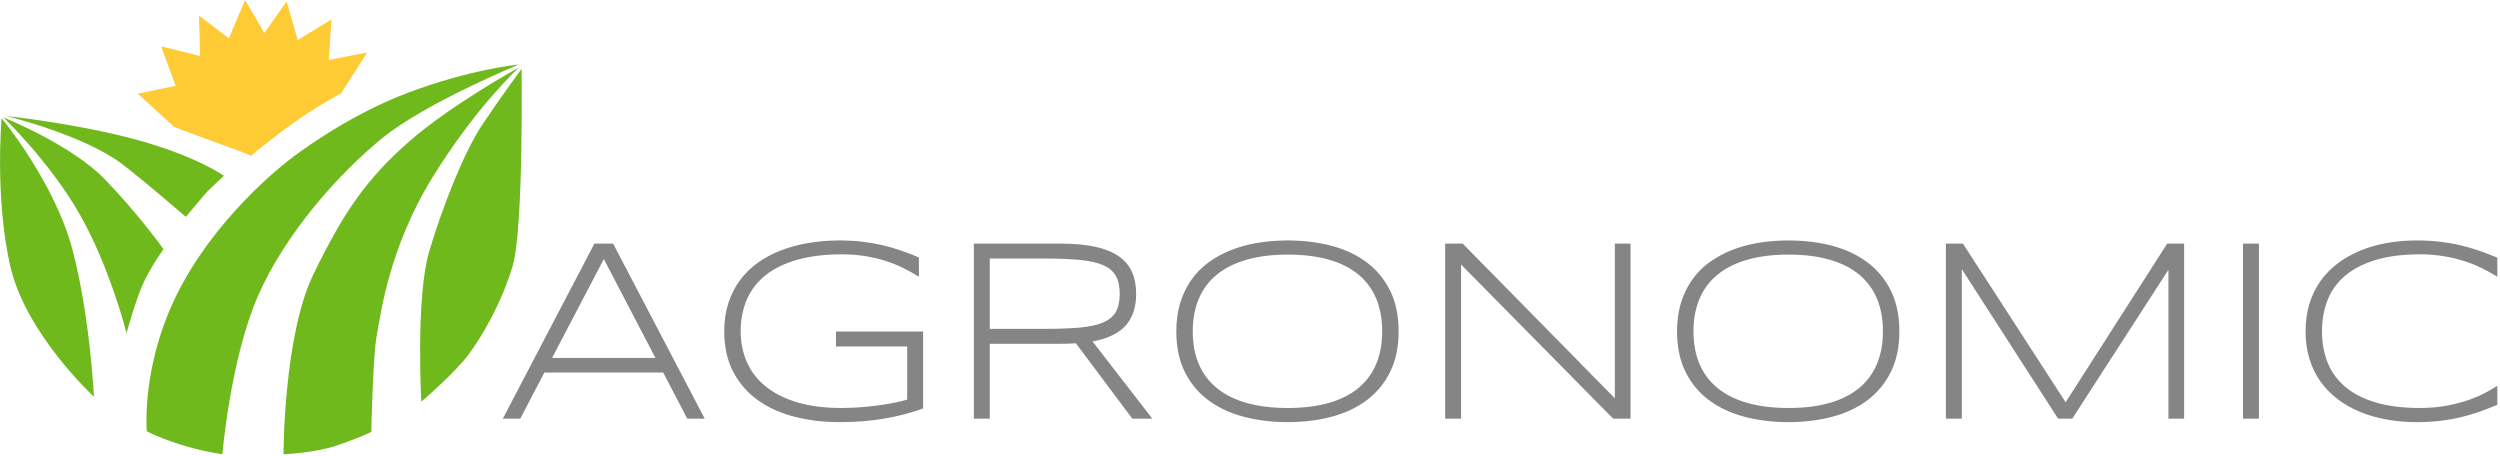
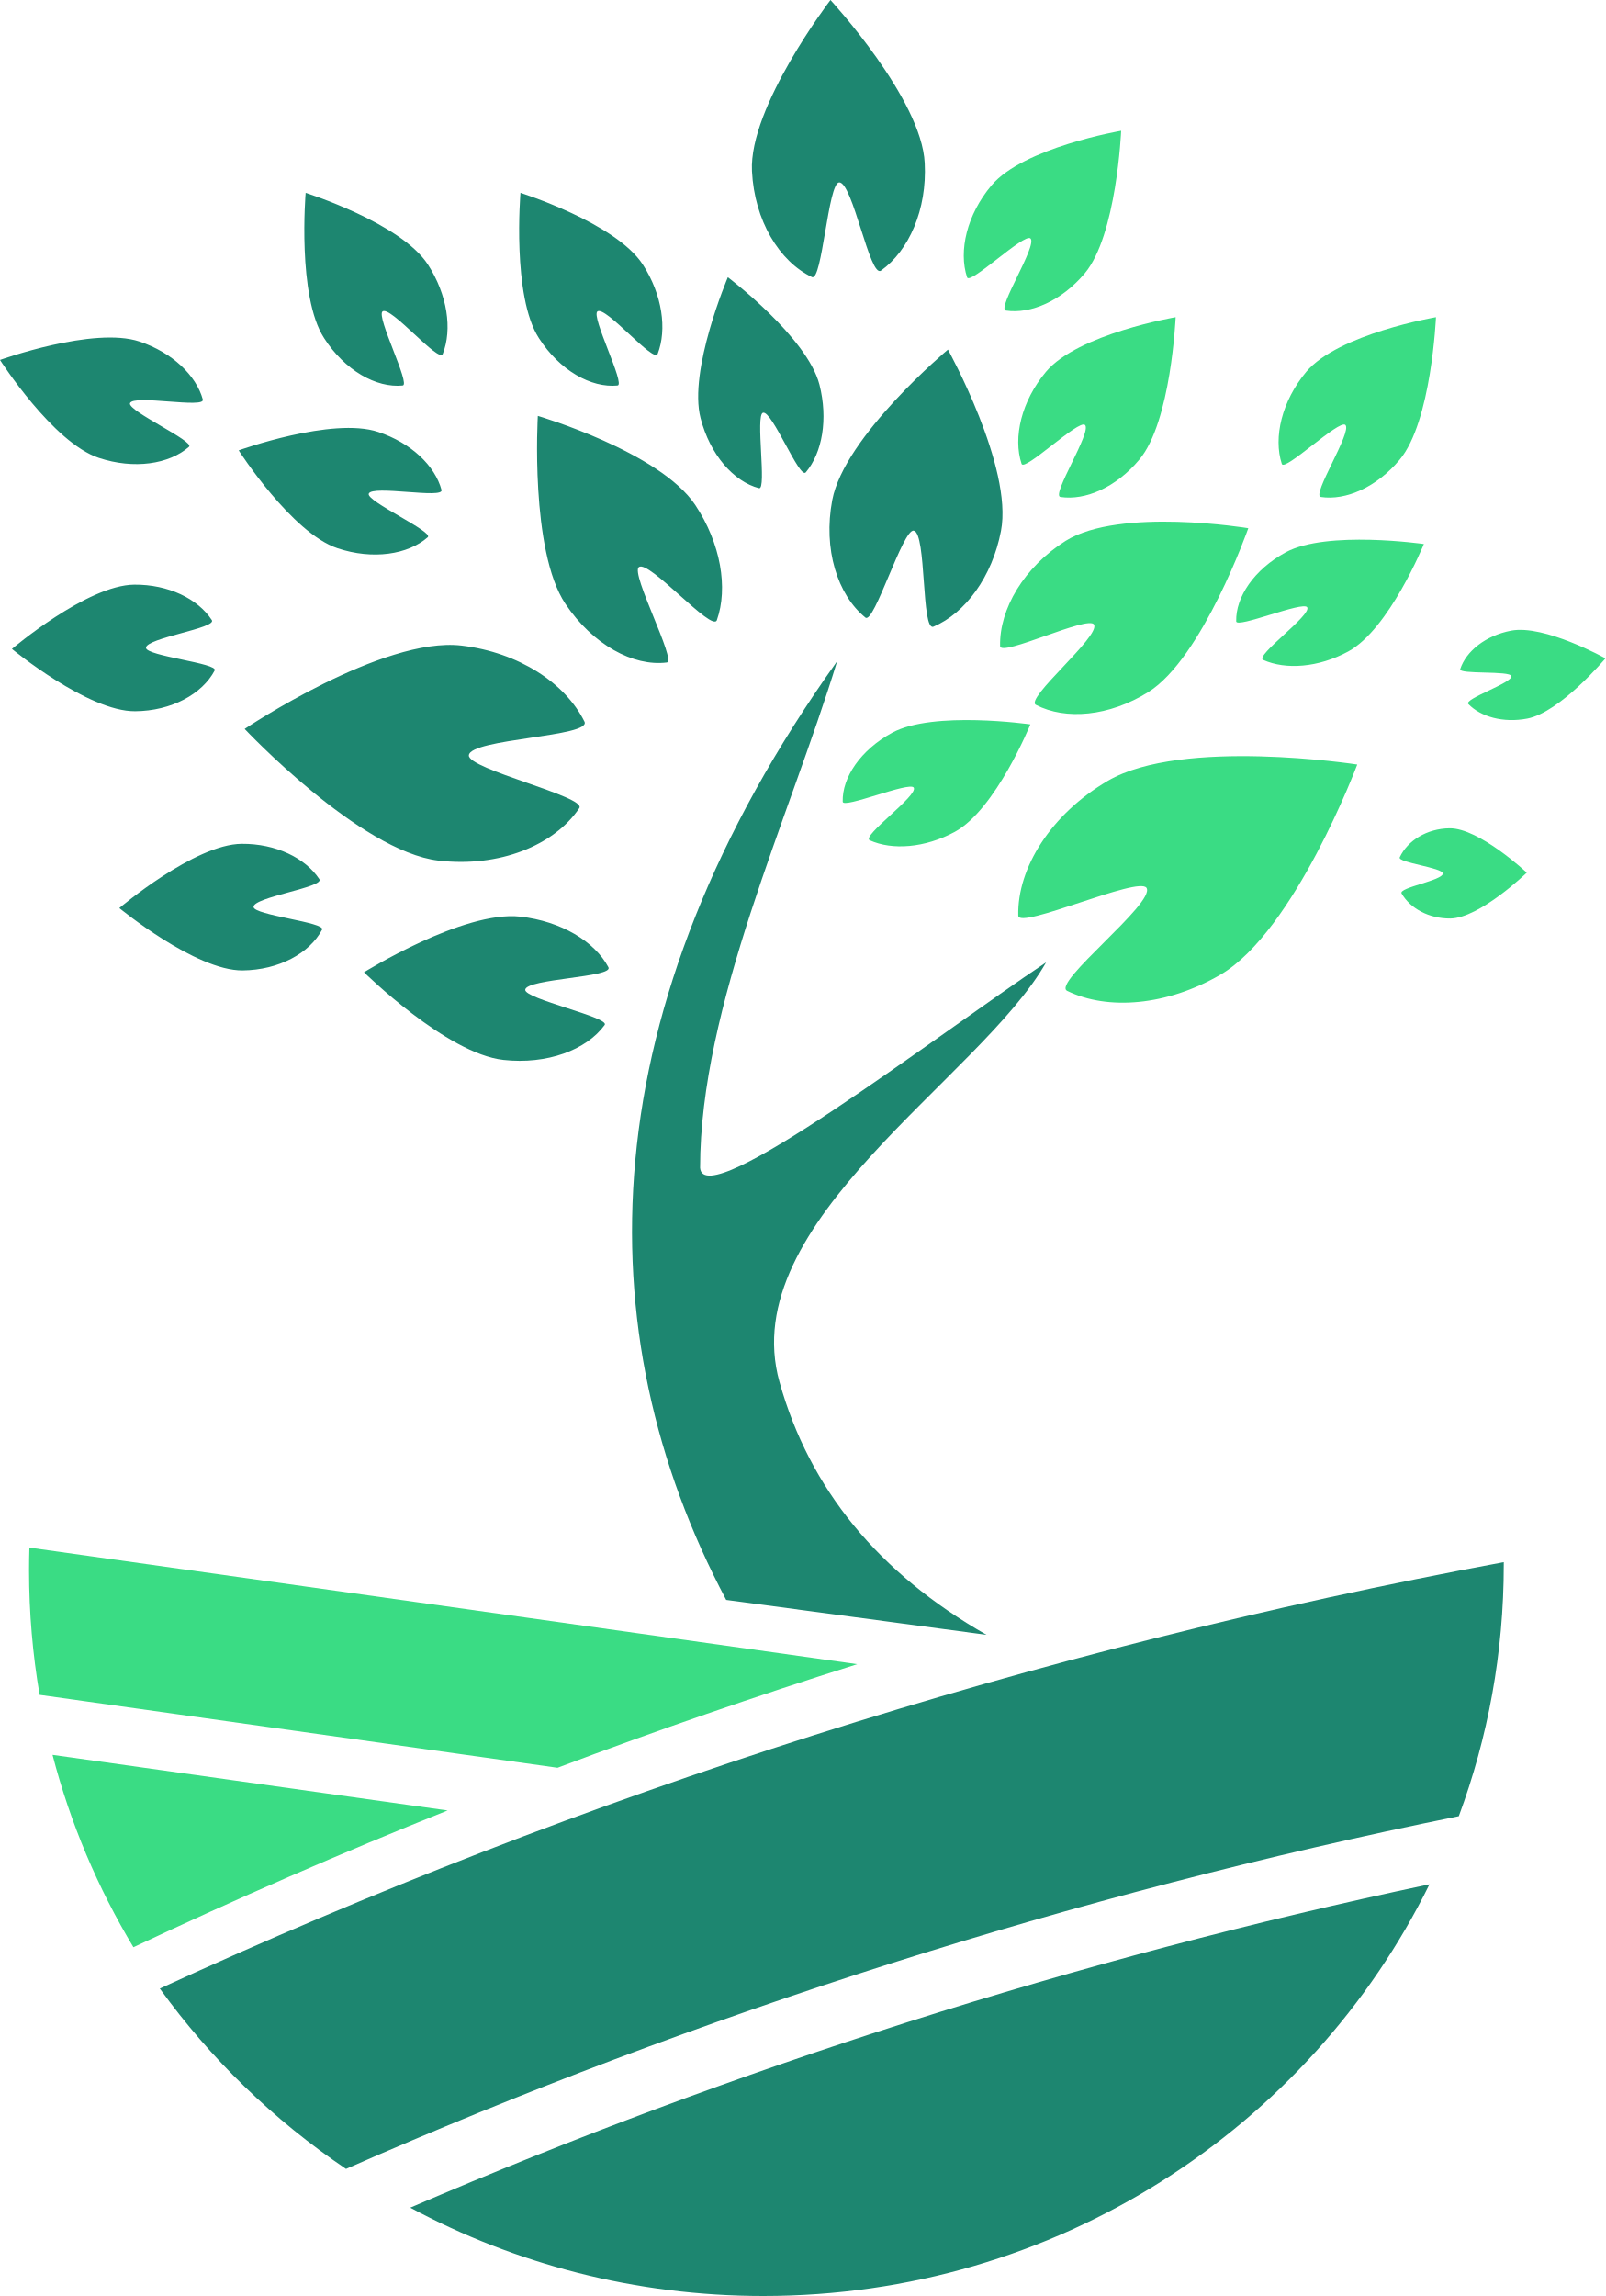
- <svg xmlns="http://www.w3.org/2000/svg" width="412px" height="75px" viewBox="0 0 412 75" version="1.1">
+ <svg xmlns="http://www.w3.org/2000/svg" width="221px" height="316px" viewBox="0 0 221 316" version="1.1">
  <defs />
  <g id="Page-1" stroke="none" stroke-width="1" fill="none" fill-rule="evenodd">
-     <g id="Logo-3">
-       <path d="M113.263,69 L109.295,61.399 L89.706,61.399 L85.737,69 L82.861,69 L97.957,40.151 L101.043,40.151 L116.14,69 L113.263,69 Z M99.511,42.692 L90.986,58.985 L108.014,58.985 L99.511,42.692 Z M138.356,39.626 C139.686,39.626 140.925,39.693 142.073,39.826 C143.221,39.959 144.319,40.148 145.369,40.393 C146.419,40.638 147.441,40.932 148.435,41.275 C149.428,41.618 150.429,41.999 151.437,42.419 L151.437,45.61 C150.639,45.106 149.789,44.631 148.886,44.183 C147.983,43.735 147.01,43.343 145.968,43.007 C144.925,42.671 143.805,42.405 142.608,42.209 C141.411,42.013 140.127,41.915 138.755,41.915 C135.956,41.915 133.513,42.209 131.428,42.797 C129.342,43.385 127.606,44.225 126.221,45.316 C124.835,46.408 123.796,47.738 123.103,49.306 C122.41,50.873 122.063,52.637 122.063,54.597 C122.063,56.43 122.403,58.121 123.082,59.667 C123.761,61.214 124.789,62.547 126.168,63.667 C127.547,64.787 129.272,65.662 131.344,66.292 C133.415,66.921 135.844,67.236 138.629,67.236 C139.721,67.236 140.803,67.194 141.873,67.11 C142.944,67.026 143.955,66.918 144.907,66.785 C145.859,66.652 146.727,66.505 147.511,66.344 C148.295,66.183 148.959,66.019 149.505,65.851 L149.505,57.095 L137.769,57.095 L137.769,54.639 L152.13,54.639 L152.13,67.32 C151.094,67.684 150.048,68.006 148.991,68.286 C147.934,68.566 146.842,68.801 145.716,68.99 C144.589,69.178 143.42,69.322 142.209,69.42 C140.998,69.518 139.728,69.567 138.398,69.567 C135.683,69.567 133.163,69.262 130.84,68.654 C128.516,68.045 126.504,67.121 124.803,65.882 C123.103,64.643 121.77,63.086 120.804,61.21 C119.838,59.335 119.355,57.13 119.355,54.597 C119.355,52.903 119.579,51.36 120.027,49.967 C120.475,48.574 121.108,47.322 121.927,46.209 C122.746,45.096 123.733,44.127 124.887,43.301 C126.042,42.475 127.323,41.793 128.73,41.254 C130.137,40.715 131.652,40.309 133.275,40.036 C134.899,39.763 136.593,39.626 138.356,39.626 Z M163.114,56.654 L163.114,69 L160.489,69 L160.489,40.151 L174.851,40.151 C177.048,40.151 178.931,40.323 180.499,40.666 C182.066,41.009 183.351,41.527 184.351,42.219 C185.352,42.912 186.084,43.777 186.545,44.812 C187.007,45.848 187.238,47.059 187.238,48.445 C187.238,50.6 186.671,52.326 185.538,53.62 C184.404,54.915 182.577,55.8 180.058,56.276 L189.905,69 L186.608,69 L177.307,56.57 C176.915,56.598 176.516,56.619 176.11,56.633 C175.704,56.647 175.285,56.654 174.851,56.654 L163.114,56.654 Z M184.53,48.445 C184.53,47.213 184.313,46.216 183.879,45.453 C183.445,44.69 182.738,44.099 181.758,43.679 C180.779,43.259 179.494,42.975 177.906,42.828 C176.317,42.681 174.368,42.608 172.058,42.608 L163.114,42.608 L163.114,54.198 L171.974,54.198 C174.284,54.198 176.236,54.131 177.832,53.998 C179.428,53.865 180.723,53.592 181.716,53.179 C182.71,52.767 183.428,52.186 183.868,51.437 C184.309,50.688 184.53,49.691 184.53,48.445 Z M230.493,54.597 C230.493,57.186 230.024,59.422 229.086,61.305 C228.149,63.188 226.861,64.741 225.223,65.966 C223.586,67.191 221.654,68.097 219.428,68.685 C217.203,69.273 214.802,69.567 212.227,69.567 C209.637,69.567 207.223,69.273 204.983,68.685 C202.743,68.097 200.798,67.191 199.146,65.966 C197.494,64.741 196.2,63.188 195.262,61.305 C194.324,59.422 193.855,57.186 193.855,54.597 C193.855,52.875 194.072,51.311 194.506,49.904 C194.94,48.497 195.549,47.238 196.333,46.125 C197.116,45.012 198.065,44.05 199.178,43.238 C200.29,42.426 201.529,41.751 202.894,41.212 C204.259,40.673 205.725,40.274 207.293,40.015 C208.86,39.756 210.505,39.626 212.227,39.626 C214.802,39.626 217.203,39.92 219.428,40.508 C221.654,41.096 223.586,42.003 225.223,43.227 C226.861,44.452 228.149,46.006 229.086,47.888 C230.024,49.771 230.493,52.007 230.493,54.597 Z M227.785,54.597 C227.785,52.553 227.452,50.747 226.787,49.18 C226.123,47.612 225.139,46.293 223.837,45.222 C222.536,44.151 220.916,43.339 218.977,42.786 C217.038,42.233 214.788,41.957 212.227,41.957 C209.665,41.957 207.408,42.237 205.455,42.797 C203.503,43.357 201.869,44.172 200.553,45.243 C199.237,46.314 198.243,47.636 197.571,49.211 C196.899,50.786 196.564,52.581 196.564,54.597 C196.564,56.64 196.899,58.446 197.571,60.014 C198.243,61.581 199.237,62.901 200.553,63.971 C201.869,65.042 203.503,65.854 205.455,66.407 C207.408,66.96 209.665,67.236 212.227,67.236 C214.788,67.236 217.038,66.96 218.977,66.407 C220.916,65.854 222.536,65.042 223.837,63.971 C225.139,62.901 226.123,61.581 226.787,60.014 C227.452,58.446 227.785,56.64 227.785,54.597 Z M265.854,69 L240.784,43.595 L240.784,69 L238.16,69 L238.16,40.151 L241.057,40.151 L266.127,65.641 L266.127,40.151 L268.709,40.151 L268.709,69 L265.854,69 Z M313.014,54.597 C313.014,57.186 312.545,59.422 311.607,61.305 C310.669,63.188 309.381,64.741 307.744,65.966 C306.106,67.191 304.174,68.097 301.949,68.685 C299.723,69.273 297.323,69.567 294.747,69.567 C292.158,69.567 289.743,69.273 287.504,68.685 C285.264,68.097 283.318,67.191 281.667,65.966 C280.015,64.741 278.72,63.188 277.782,61.305 C276.844,59.422 276.376,57.186 276.376,54.597 C276.376,52.875 276.593,51.311 277.026,49.904 C277.46,48.497 278.069,47.238 278.853,46.125 C279.637,45.012 280.585,44.05 281.698,43.238 C282.811,42.426 284.05,41.751 285.414,41.212 C286.779,40.673 288.245,40.274 289.813,40.015 C291.381,39.756 293.025,39.626 294.747,39.626 C297.323,39.626 299.723,39.92 301.949,40.508 C304.174,41.096 306.106,42.003 307.744,43.227 C309.381,44.452 310.669,46.006 311.607,47.888 C312.545,49.771 313.014,52.007 313.014,54.597 Z M310.305,54.597 C310.305,52.553 309.973,50.747 309.308,49.18 C308.643,47.612 307.66,46.293 306.358,45.222 C305.056,44.151 303.436,43.339 301.497,42.786 C299.559,42.233 297.309,41.957 294.747,41.957 C292.186,41.957 289.929,42.237 287.976,42.797 C286.023,43.357 284.389,44.172 283.073,45.243 C281.758,46.314 280.764,47.636 280.092,49.211 C279.42,50.786 279.084,52.581 279.084,54.597 C279.084,56.64 279.42,58.446 280.092,60.014 C280.764,61.581 281.758,62.901 283.073,63.971 C284.389,65.042 286.023,65.854 287.976,66.407 C289.929,66.96 292.186,67.236 294.747,67.236 C297.309,67.236 299.559,66.96 301.497,66.407 C303.436,65.854 305.056,65.042 306.358,63.971 C307.66,62.901 308.643,61.581 309.308,60.014 C309.973,58.446 310.305,56.64 310.305,54.597 Z M357.36,69 L357.36,44.456 L341.508,69 L339.178,69 L323.305,44.351 L323.305,69 L320.68,69 L320.68,40.151 L323.494,40.151 L340.417,66.292 L357.151,40.151 L359.943,40.151 L359.943,69 L357.36,69 Z M369.646,69 L369.646,40.151 L372.271,40.151 L372.271,69 L369.646,69 Z M411.557,66.711 C410.549,67.131 409.552,67.516 408.565,67.866 C407.579,68.216 406.553,68.517 405.489,68.769 C404.426,69.021 403.306,69.217 402.13,69.357 C400.954,69.497 399.674,69.567 398.288,69.567 C396.58,69.567 394.939,69.427 393.364,69.147 C391.789,68.867 390.323,68.447 388.965,67.887 C387.608,67.327 386.376,66.631 385.27,65.798 C384.164,64.965 383.216,63.996 382.425,62.89 C381.634,61.784 381.025,60.539 380.599,59.153 C380.172,57.767 379.958,56.248 379.958,54.597 C379.958,52.945 380.172,51.426 380.599,50.041 C381.025,48.655 381.634,47.409 382.425,46.303 C383.216,45.197 384.164,44.228 385.27,43.395 C386.376,42.562 387.608,41.866 388.965,41.306 C390.323,40.746 391.786,40.326 393.354,40.046 C394.921,39.766 396.566,39.626 398.288,39.626 C399.674,39.626 400.954,39.696 402.13,39.836 C403.306,39.976 404.426,40.172 405.489,40.424 C406.553,40.676 407.579,40.974 408.565,41.317 C409.552,41.66 410.549,42.041 411.557,42.461 L411.557,45.61 C410.759,45.106 409.906,44.631 408.996,44.183 C408.086,43.735 407.103,43.343 406.046,43.007 C404.989,42.671 403.859,42.405 402.655,42.209 C401.451,42.013 400.163,41.915 398.792,41.915 C396.02,41.915 393.62,42.216 391.59,42.818 C389.56,43.42 387.884,44.27 386.561,45.369 C385.239,46.468 384.259,47.797 383.622,49.358 C382.985,50.919 382.667,52.665 382.667,54.597 C382.667,56.528 382.985,58.271 383.622,59.825 C384.259,61.378 385.239,62.705 386.561,63.803 C387.884,64.902 389.56,65.749 391.59,66.344 C393.62,66.939 396.02,67.236 398.792,67.236 C400.163,67.236 401.462,67.138 402.686,66.942 C403.911,66.746 405.059,66.48 406.13,66.145 C407.201,65.809 408.187,65.42 409.09,64.979 C409.993,64.538 410.815,64.073 411.557,63.583 L411.557,66.711 Z" id="AGRONOMIc" fill="#858585" />
-       <g id="ISO">
-         <path d="M0.27,19.47 C0.27,19.47 -0.881,32.276 1.64,43.643 C4.16,55.009 15.484,65.379 15.484,65.379 C15.484,65.379 14.837,52.028 11.916,41.045 C8.995,30.061 0.27,19.47 0.27,19.47 Z" id="Path" fill="#6FB91D" />
-         <path d="M20.86,54.888 C20.86,54.888 22.41,49.193 23.724,46.44 C25.038,43.687 26.951,41.058 26.951,41.058 C26.951,41.058 22.725,35.149 17.211,29.481 C11.698,23.814 0.554,19.34 0.554,19.34 C0.554,19.34 8.175,26.627 13.129,35.301 C18.084,43.975 20.86,54.888 20.86,54.888 Z" id="Path" fill="#6FB91D" />
-         <path d="M30.628,35.741 C30.628,35.741 33.657,32.104 34.071,31.658 C34.484,31.212 36.902,28.973 36.902,28.973 C36.902,28.973 32.443,25.761 22.618,23.063 C12.794,20.364 1.034,19.12 1.034,19.12 C1.034,19.12 13.799,22.212 20.185,27.081 C23.751,29.8 30.628,35.741 30.628,35.741 Z" id="Path" fill="#6FB91D" />
-         <path d="M85.961,11.333 C85.961,11.333 86.303,37.728 84.491,43.812 C82.68,49.896 79.528,55.327 77.203,58.442 C74.877,61.557 69.428,66.199 69.428,66.199 C69.428,66.199 68.494,49.005 70.726,41.466 C72.959,33.927 76.536,24.938 79.497,20.523 C82.459,16.107 85.961,11.333 85.961,11.333 Z" id="Path-3" fill="#6FB91D" />
-         <path d="M85.542,11.111 C85.542,11.111 78.473,17.546 71.255,29.267 C64.038,40.988 62.731,51.89 62.084,55.327 C61.438,58.764 61.192,71.18 61.192,71.18 C61.192,71.18 58.932,72.285 55.295,73.481 C51.659,74.677 46.72,74.855 46.72,74.855 C46.72,74.855 46.72,55.327 51.669,45.159 C56.618,34.99 60.362,29.535 67.351,23.389 C74.339,17.242 85.542,11.111 85.542,11.111 Z" id="Path-4" fill="#6FB91D" />
-         <path d="M85.523,10.629 C85.523,10.629 70.201,16.917 63.059,22.713 C55.917,28.51 46.996,38.459 42.481,48.853 C37.966,59.247 36.65,74.85 36.65,74.85 C36.65,74.85 33.387,74.442 29.603,73.218 C25.819,71.995 24.188,71.058 24.188,71.058 C24.188,71.058 23.137,59.365 30.093,46.711 C37.049,34.057 48.154,25.979 48.154,25.979 C48.154,25.979 56.768,19.224 67.209,15.291 C77.649,11.358 85.523,10.629 85.523,10.629 Z" id="Path-5" fill="#6FB91D" />
-         <polygon id="Path-2" fill="#FFCB34" points="28.669 20.881 22.708 15.43 28.955 14.143 26.558 7.638 32.982 9.226 32.792 2.558 37.705 6.317 40.394 0.012 43.569 5.432 47.239 0.231 49.063 6.609 54.626 3.211 54.174 9.887 60.516 8.647 56.159 15.43" />
-         <path d="M48.564,20.114 C52.709,17.222 56.169,15.399 56.169,15.399 C53.849,10.471 48.835,7.059 43.024,7.059 C35.27,7.059 28.935,13.134 28.527,20.782 C28.513,21.042 41.343,25.429 41.343,25.693 C41.343,25.693 45.316,22.381 48.564,20.114 Z" id="Oval" fill="#FFCB35" />
-       </g>
+     <g id="agronomic-logo-lg" fill-rule="nonzero">
+       <path d="M56.471,303.844 C101.166,284.628 148.1,269.625 196.775,259.337 C180.242,292.882 145.391,316 105.071,316 C87.473,316 70.917,311.596 56.471,303.844 Z M200.812,249.963 C147.51,260.771 96.237,277.165 47.631,298.508 C37.677,291.79 28.991,283.376 22,273.686 C80.208,246.929 142.219,227.022 207,215 C207,215.115 207,215.231 207,215.346 C207,227.509 204.815,239.169 200.812,249.963 Z" id="dark-field" fill="#1D8670" />
+       <path d="M61.614,249.177 C46.979,255.035 32.559,261.315 18.366,268 C13.462,259.842 9.68,250.946 7.231,241.522 L61.614,249.177 Z M118,229.041 C104.08,233.426 90.324,238.183 76.744,243.299 L5.453,233.264 C4.497,227.696 4,221.974 4,216.137 C4,215.088 4.016,214.042 4.048,213 L118,229.041 Z" id="light-field" fill="#3ADC84" />
+       <path d="M99.964,220.196 C80.313,183.114 81.18,138.753 115.239,91 C108.617,112.609 96.372,138.526 96.372,160.734 C96.872,167.206 128.925,142.507 144,132.452 C134.922,148.448 101.12,168.142 107.301,190.206 C111.422,204.915 120.921,216.513 135.798,225 L99.964,220.196 Z" id="trunk" fill="#1D8670" />
+       <path d="M152.494,107.468 C162.727,101.482 186.833,105.224 186.833,105.224 C186.833,105.224 178.23,128.141 168.015,134.137 C160.636,138.438 152.477,139.093 146.903,136.373 C144.725,135.314 159.039,124.287 157.832,122.212 C156.828,120.502 140.205,128.026 140.17,126.012 C140.019,119.48 144.658,112.063 152.494,107.468 Z M142.605,97.015 C140.993,96.178 151.481,87.582 150.598,85.964 C149.867,84.618 137.704,90.497 137.67,88.92 C137.553,83.82 140.962,78.043 146.694,74.437 C154.186,69.774 171.833,72.699 171.833,72.699 C171.833,72.699 165.536,90.588 158.058,95.259 C152.659,98.615 146.686,99.127 142.605,97.015 Z M176.987,76.013 C182.659,72.946 196,74.874 196,74.874 C196,74.874 191.235,86.609 185.58,89.669 C181.495,91.882 176.98,92.213 173.887,90.824 C172.664,90.285 180.603,84.635 179.94,83.578 C179.381,82.698 170.186,86.548 170.169,85.511 C170.086,82.168 172.647,78.374 176.987,76.013 Z M192.68,117.993 C193.745,115.708 196.404,114.038 199.536,114 C203.611,113.951 210.167,120.104 210.167,120.104 C210.167,120.104 203.708,126.362 199.633,126.414 C196.69,126.43 194.13,125.029 192.936,122.968 C192.459,122.157 198.615,121.186 198.615,120.218 C198.599,119.415 192.343,118.719 192.68,117.993 Z M208.016,86.798 C212.591,85.924 221,90.611 221,90.611 C221,90.611 214.789,98.031 210.226,98.901 C206.94,99.528 203.821,98.656 202.124,96.894 C201.459,96.192 208.215,93.986 208.048,93.059 C207.898,92.272 200.751,92.857 201.007,92.088 C201.815,89.617 204.504,87.47 208.016,86.798 Z M119.721,115.646 C118.513,115.102 126.447,109.462 125.778,108.4 C125.215,107.523 116.019,111.369 116.002,110.337 C115.915,106.995 118.477,103.206 122.82,100.841 C128.494,97.777 141.833,99.698 141.833,99.698 C141.833,99.698 137.076,111.43 131.42,114.496 C127.329,116.708 122.806,117.046 119.721,115.646 Z M140.626,63.839 C139.42,60.202 140.608,55.199 143.984,51.168 C148.379,45.94 161.833,43.655 161.833,43.655 C161.833,43.655 161.213,58.065 156.818,63.275 C153.646,67.06 149.418,68.916 145.979,68.397 C144.636,68.215 150.357,59.41 149.352,58.483 C148.511,57.691 140.996,64.957 140.626,63.839 Z M185.195,58.483 C184.354,57.694 176.817,64.96 176.449,63.849 C175.26,60.209 176.449,55.199 179.807,51.176 C184.204,45.947 197.667,43.655 197.667,43.655 C197.667,43.655 197.046,58.065 192.666,63.275 C189.492,67.06 185.252,68.916 181.821,68.397 C180.477,68.215 186.184,59.41 185.195,58.483 Z M141.851,32.818 C141.013,32.026 133.497,39.281 133.127,38.173 C131.921,34.538 133.102,29.53 136.483,25.517 C140.878,20.291 154.333,18 154.333,18 C154.333,18 153.713,32.41 149.318,37.625 C146.146,41.39 141.907,43.256 138.471,42.745 C137.135,42.545 142.856,33.754 141.851,32.818 Z" id="light-leaves" fill="#3ADC84" />
+       <path d="M111.767,38.135 C107.267,35.982 103.847,30.342 103.512,23.551 C103.074,14.69 114.318,0 114.318,0 C114.318,0 126.895,13.624 127.292,22.453 C127.622,28.838 125.126,34.497 121.275,37.243 C119.75,38.346 117.368,25.011 115.514,25.107 C113.986,25.18 113.173,38.804 111.767,38.135 Z M104.483,67.188 C101.009,66.291 97.745,62.603 96.439,57.553 C94.727,50.983 100.192,38.159 100.192,38.159 C100.192,38.159 111.096,46.373 112.801,52.935 C114.005,57.679 113.197,62.297 110.927,65.006 C110.074,66.057 106.28,56.447 105.025,56.81 C103.966,57.113 105.576,67.465 104.483,67.188 Z M46.464,75.456 C40.156,73.359 32.857,61.987 32.857,61.987 C32.857,61.987 45.745,57.335 52.06,59.448 C56.601,60.957 59.893,64.118 60.775,67.426 C61.149,68.71 51.188,66.707 50.76,67.95 C50.397,68.987 59.718,73.188 58.885,73.936 C56.158,76.335 51.306,77.071 46.464,75.456 Z M13.599,63.016 C7.278,60.916 0,49.54 0,49.54 C0,49.54 12.887,44.896 19.201,47.003 C23.728,48.524 27.01,51.679 27.919,54.979 C28.275,56.273 18.316,54.253 17.894,55.496 C17.538,56.544 26.837,60.749 26.016,61.493 C23.286,63.895 18.44,64.624 13.599,63.016 Z M44.337,127.951 C42.624,131.191 38.399,133.502 33.396,133.557 C26.89,133.606 16.429,124.977 16.429,124.977 C16.429,124.977 26.774,116.179 33.28,116.137 C37.968,116.102 42.038,118.09 43.958,120.997 C44.72,122.11 34.867,123.466 34.9,124.818 C34.9,125.956 44.869,126.942 44.337,127.951 Z M29.551,92.279 C27.837,95.521 23.596,97.849 18.612,97.886 C12.104,97.951 1.643,89.313 1.643,89.313 C1.643,89.313 11.986,80.514 18.491,80.466 C23.181,80.432 27.236,82.411 29.155,85.337 C29.915,86.451 20.08,87.806 20.097,89.161 C20.112,90.288 30.084,91.29 29.551,92.279 Z M55.432,53.055 C51.785,53.419 47.467,50.978 44.626,46.552 C40.877,40.81 42.075,26.545 42.075,26.545 C42.075,26.545 55.178,30.667 58.91,36.417 C61.588,40.572 62.281,45.325 60.948,48.712 C60.457,50.04 53.761,42.052 52.665,42.859 C51.736,43.526 56.561,52.955 55.432,53.055 Z M85.007,53.055 C81.363,53.419 77.042,50.978 74.194,46.552 C70.448,40.81 71.647,26.545 71.647,26.545 C71.647,26.545 84.758,30.667 88.492,36.417 C91.17,40.572 91.84,45.325 90.528,48.712 C90.035,50.04 83.34,42.052 82.243,42.859 C81.311,43.526 86.142,52.955 85.007,53.055 Z M114.563,68.825 C116.233,60.041 130.49,48.114 130.49,48.114 C130.49,48.114 139.471,64.298 137.791,73.065 C136.581,79.405 132.87,84.393 128.505,86.244 C126.789,86.98 127.573,73.368 125.779,73.035 C124.282,72.764 120.319,85.961 119.13,84.997 C115.279,81.882 113.288,75.569 114.563,68.825 Z M77.831,83.108 C72.932,75.769 74.035,57.239 74.035,57.239 C74.035,57.239 90.811,62.171 95.703,69.495 C99.229,74.797 100.242,80.936 98.682,85.346 C98.067,87.091 89.315,76.994 87.943,78.047 C86.771,78.921 93.189,91.014 91.781,91.18 C87.176,91.756 81.605,88.738 77.831,83.108 Z M60.363,118.444 C49.49,117.159 33.679,100.322 33.679,100.322 C33.679,100.322 52.683,87.563 63.534,88.853 C71.392,89.788 77.822,94.002 80.453,99.318 C81.494,101.409 64.782,101.642 64.542,103.945 C64.344,105.859 80.829,109.658 79.738,111.229 C76.275,116.368 68.709,119.419 60.363,118.444 Z M83.753,133.125 C84.493,134.527 72.466,134.688 72.302,136.214 C72.164,137.482 84.01,140.025 83.235,141.068 C80.737,144.506 75.301,146.537 69.306,145.876 C61.467,145.027 50.107,133.813 50.107,133.813 C50.107,133.813 63.777,125.289 71.598,126.152 C77.245,126.781 81.861,129.575 83.753,133.125 Z" id="dark-leaves" fill="#1D8670" />
    </g>
  </g>
</svg>
